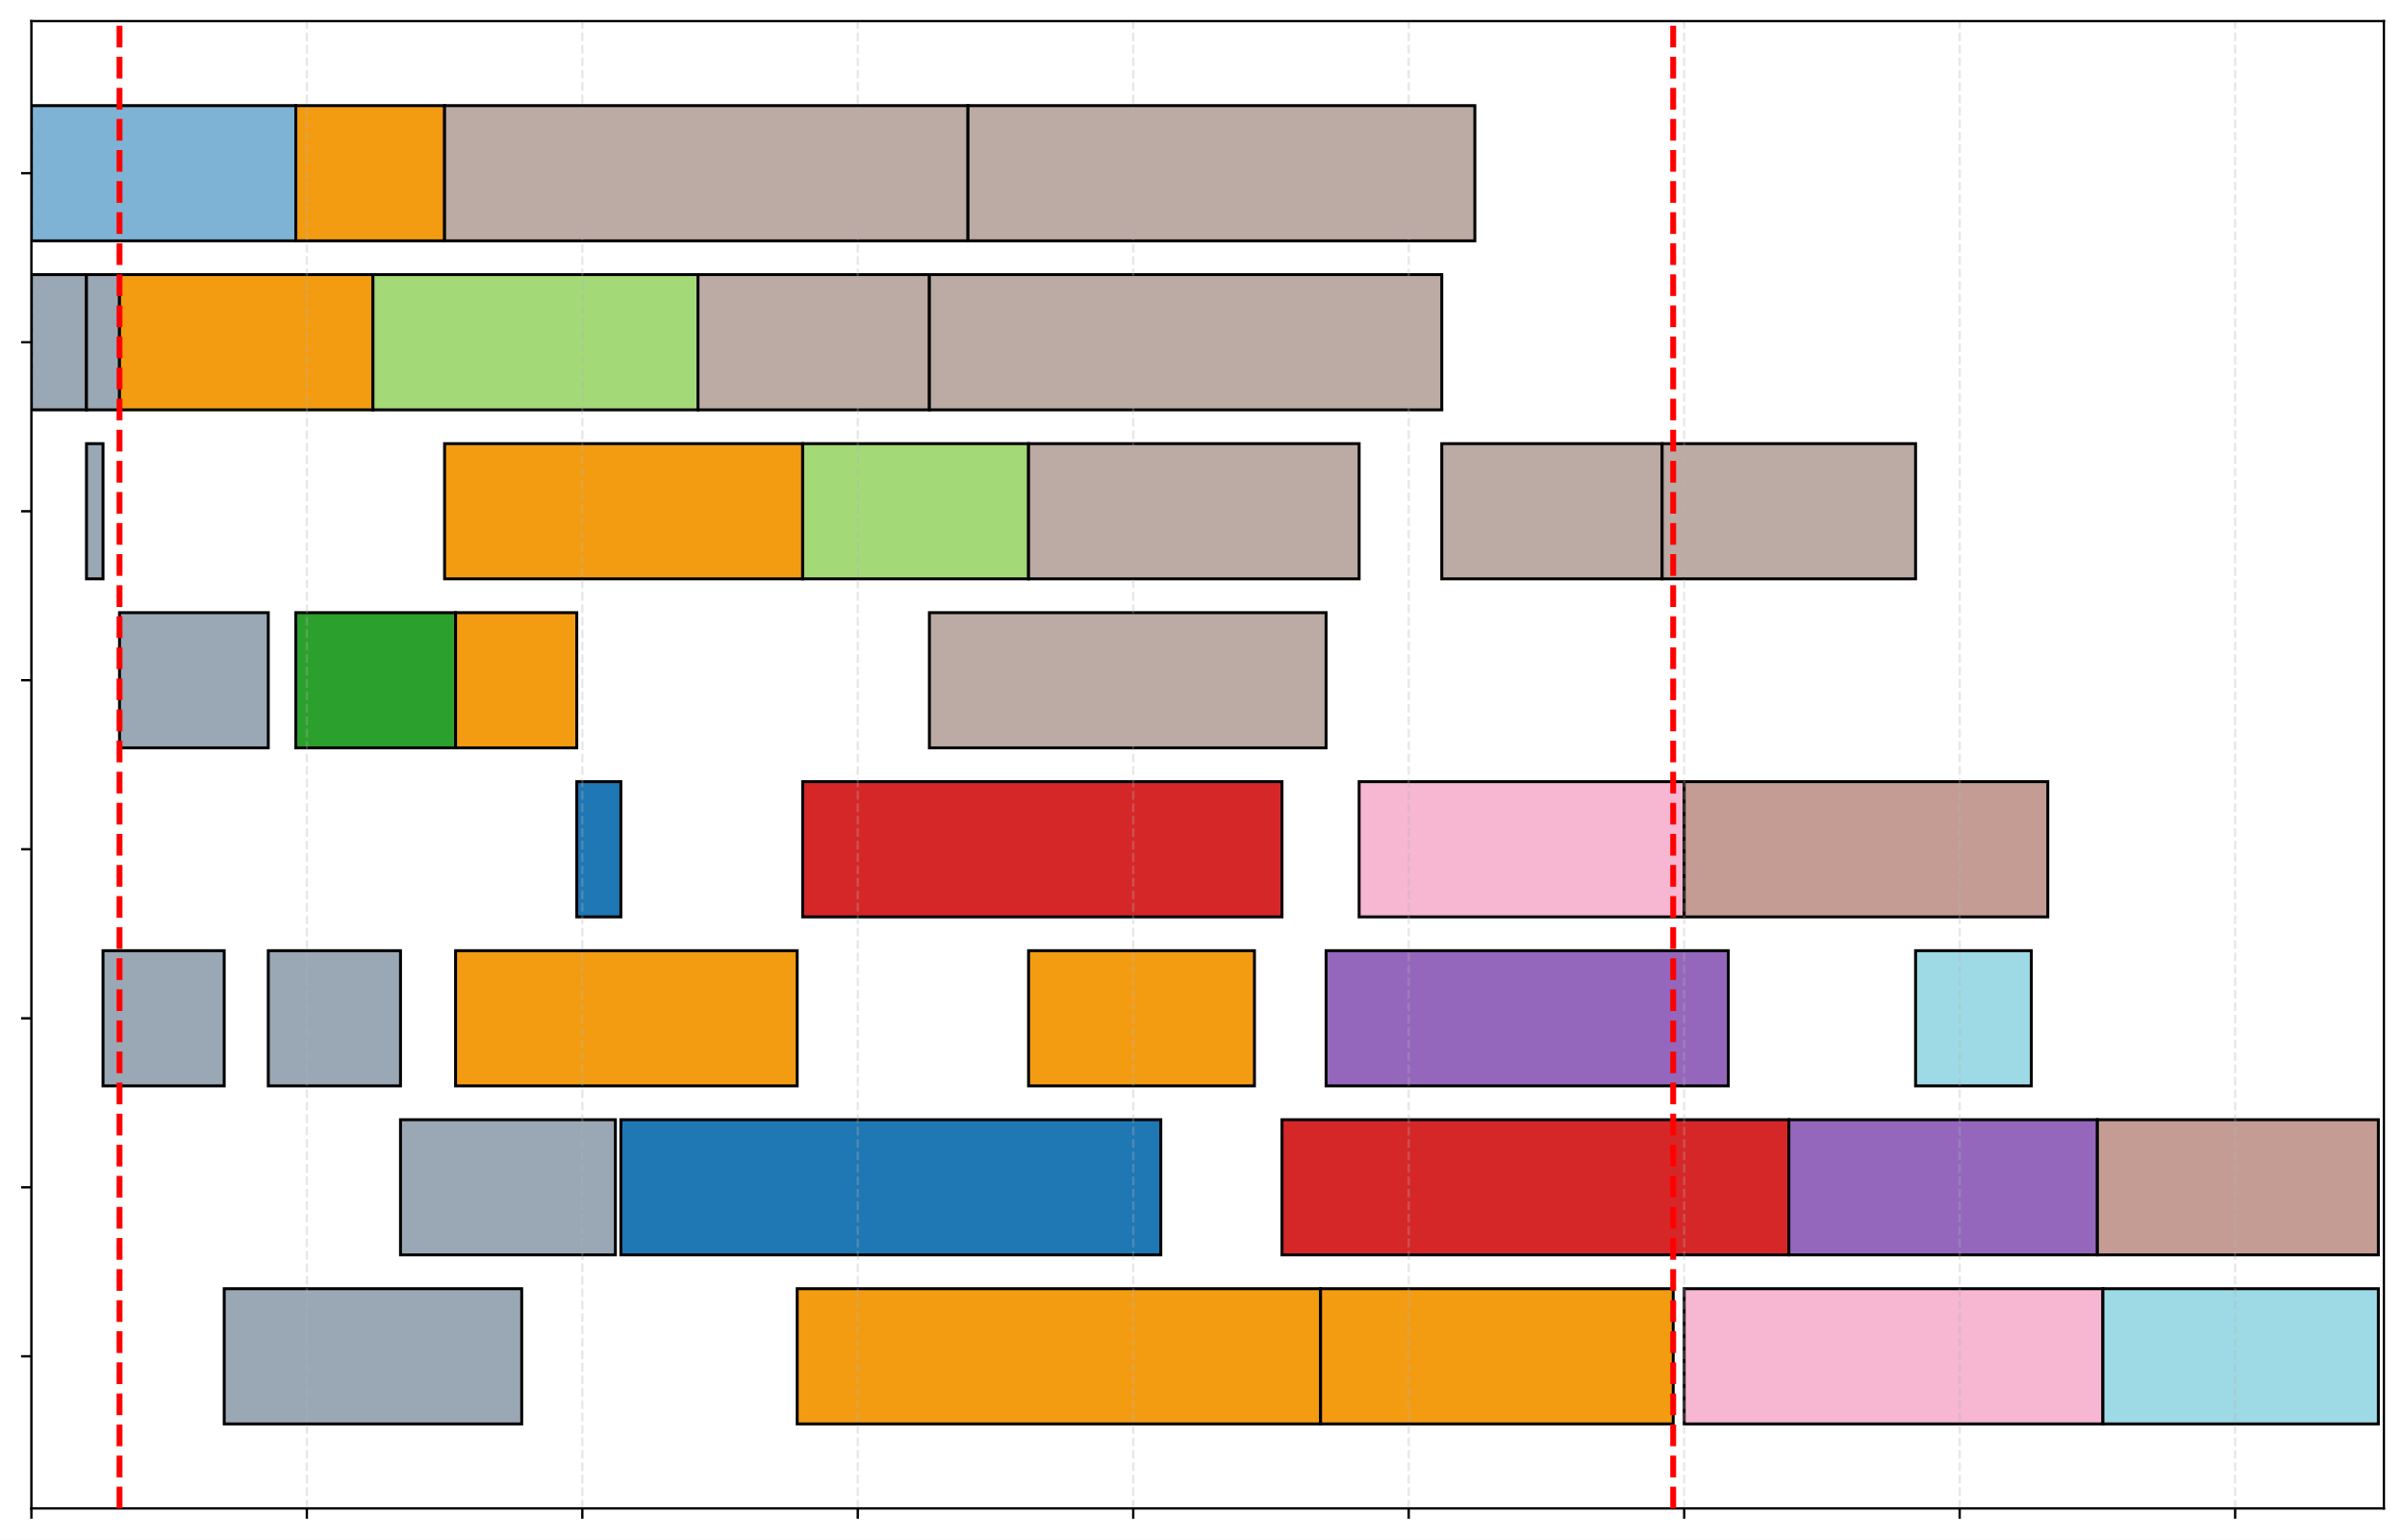
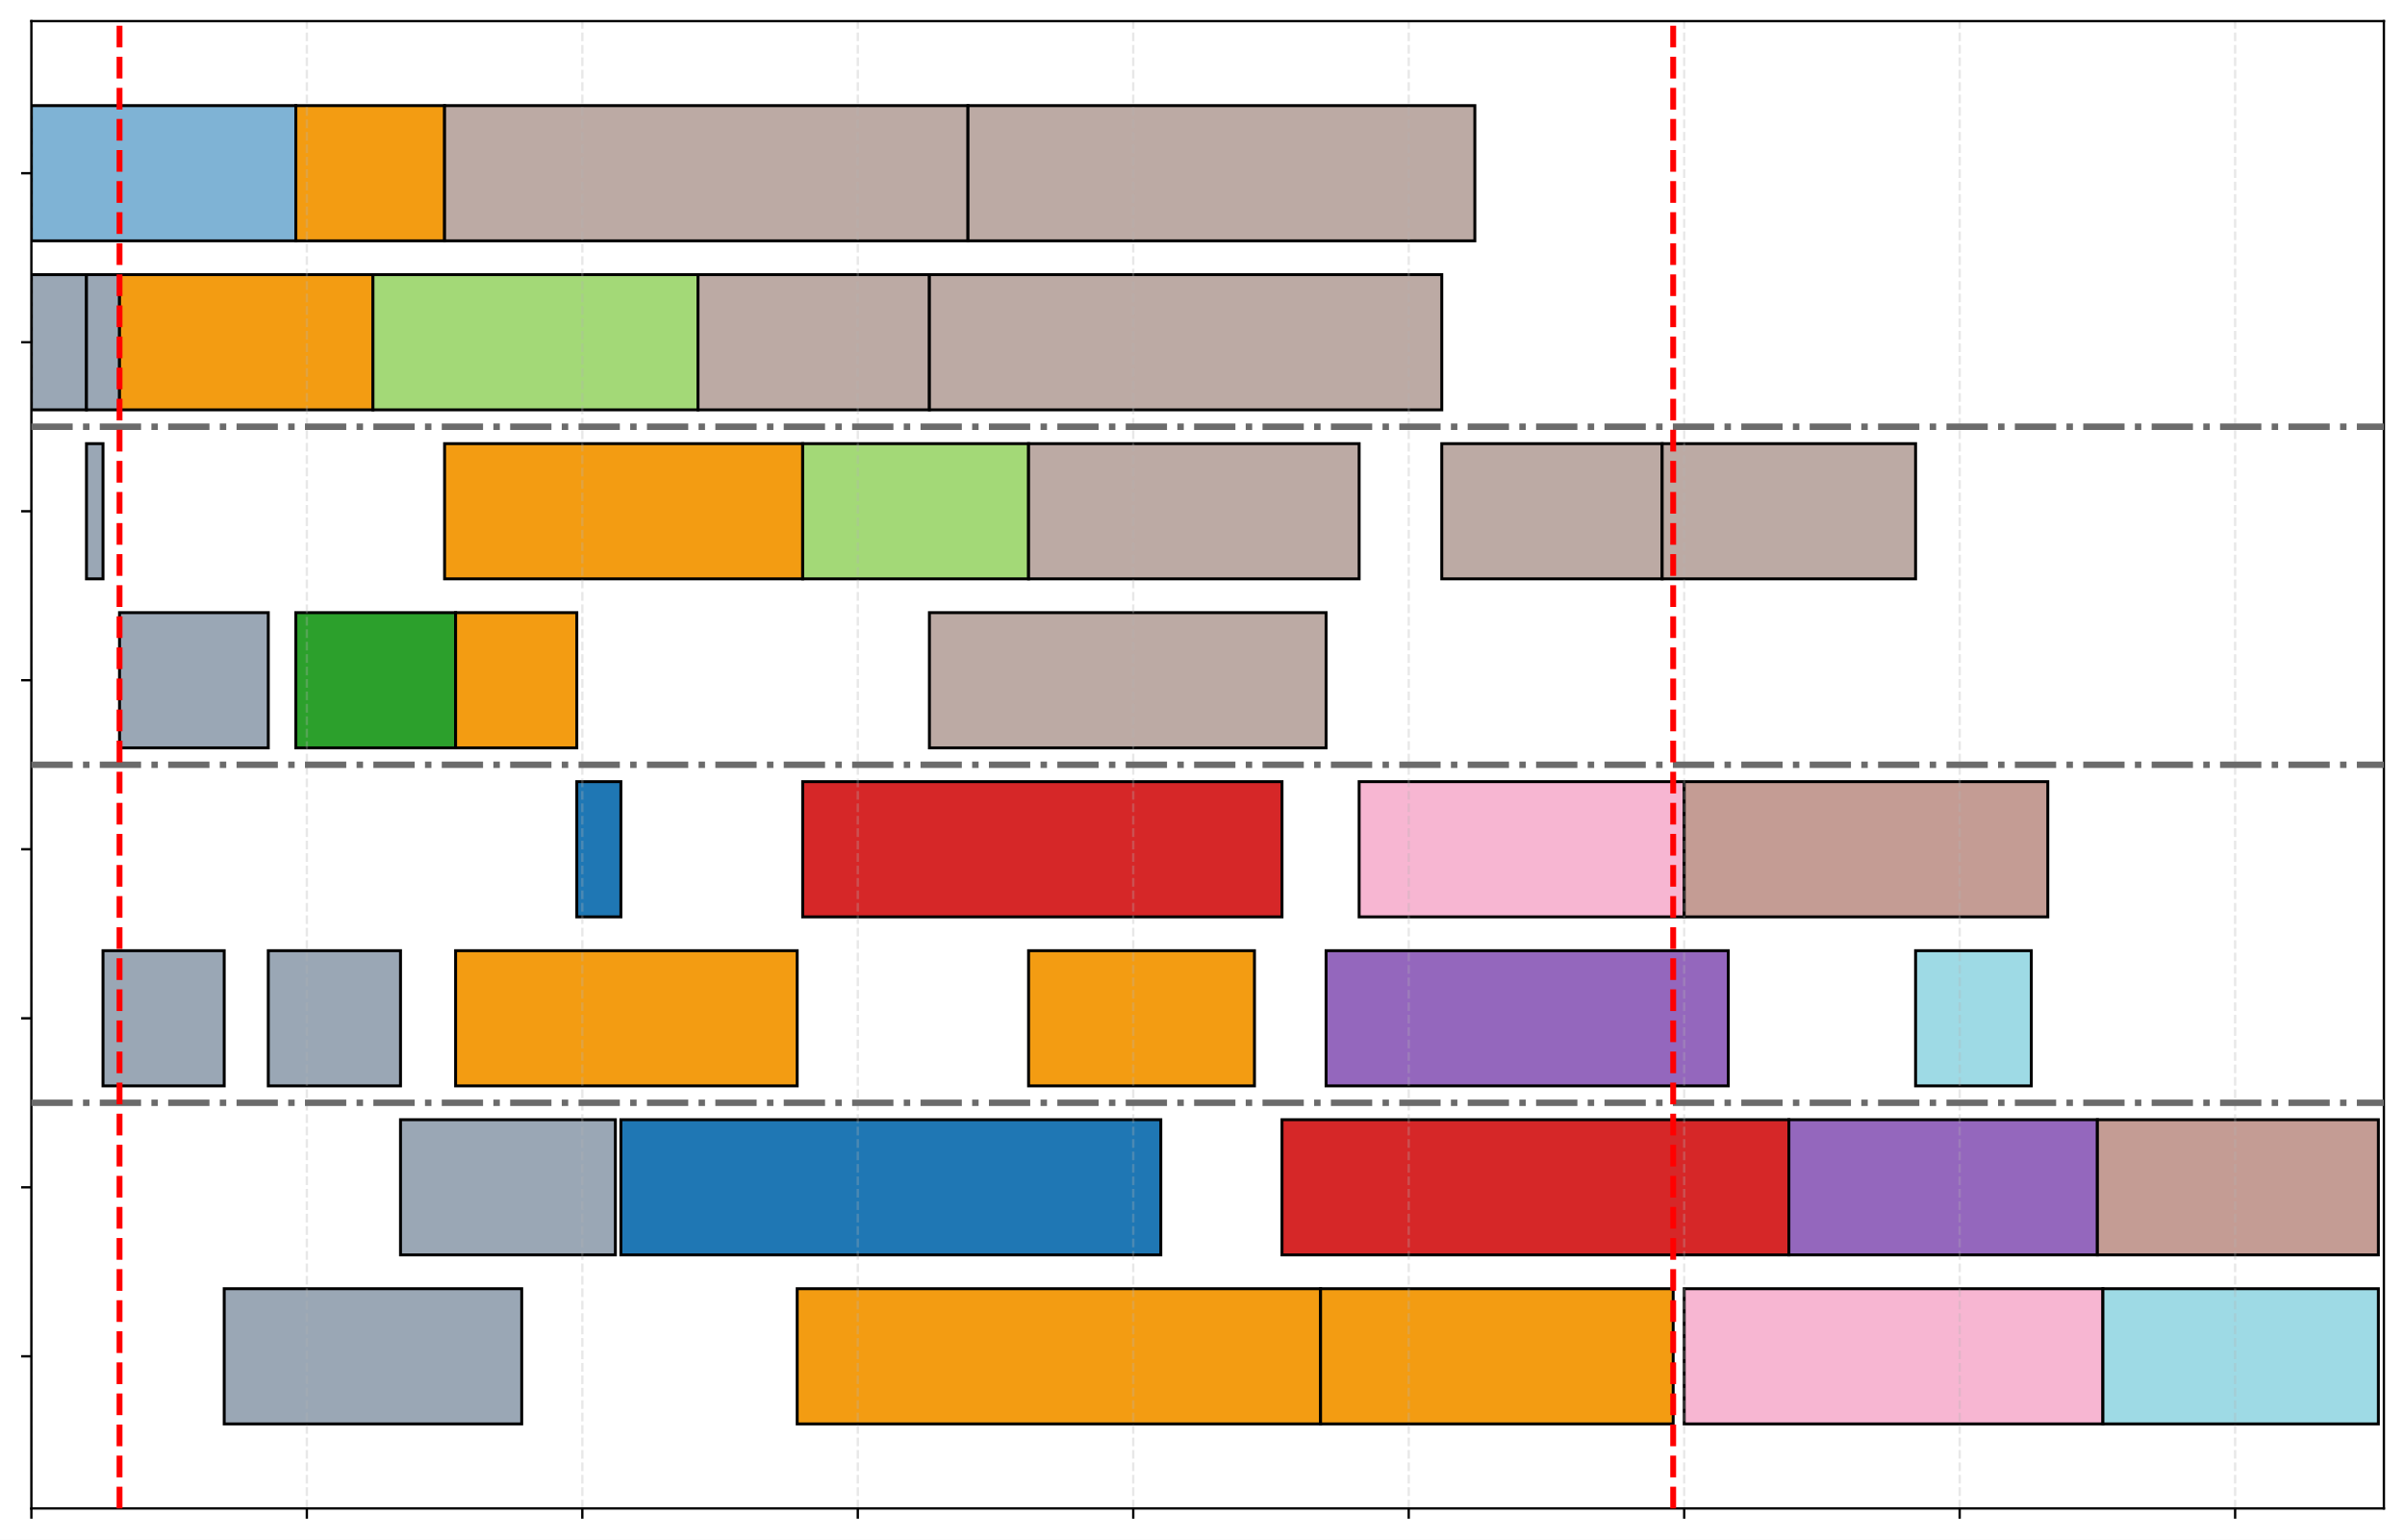
<svg xmlns="http://www.w3.org/2000/svg" xmlns:xlink="http://www.w3.org/1999/xlink" width="820pt" height="525.06pt" viewBox="0 0 820 525.06" version="1.1">
  <defs>
    <style type="text/css">*{stroke-linejoin: round; stroke-linecap: butt}</style>
  </defs>
  <g id="figure_1">
    <g id="patch_1">
      <path d="M 0 525.06  L 820 525.06  L 820 0  L 0 0  z " style="fill: #ffffff" />
    </g>
    <g id="axes_1">
      <g id="patch_2">
        <path d="M 10.7 514.36  L 812.8 514.36  L 812.8 7.2  L 10.7 7.2  z " style="fill: #ffffff" />
      </g>
      <g id="patch_3">
-         <path d="M 10.7 36.016  L 100.866 36.016  L 100.866 82.121  L 10.7 82.121  z " clip-path="url(#pffc18bbd32)" style="fill: #7fb3d5; stroke: #000000; stroke-linejoin: miter" />
+         <path d="M 10.7 36.016  L 100.866 36.016  L 100.866 82.121  L 10.7 82.121  z " clip-path="url(#pead2bdf1af)" style="fill: #7fb3d5; stroke: #000000; stroke-linejoin: miter" />
      </g>
      <g id="patch_4">
-         <path d="M 100.866 36.016  L 151.584 36.016  L 151.584 82.121  L 100.866 82.121  z " clip-path="url(#pffc18bbd32)" style="fill: #f39c12; stroke: #000000; stroke-linejoin: miter" />
+         <path d="M 100.866 36.016  L 151.584 36.016  L 151.584 82.121  L 100.866 82.121  z " clip-path="url(#pead2bdf1af)" style="fill: #f39c12; stroke: #000000; stroke-linejoin: miter" />
      </g>
      <g id="patch_5">
-         <path d="M 151.584 36.016  L 330.037 36.016  L 330.037 82.121  L 151.584 82.121  z " clip-path="url(#pffc18bbd32)" style="fill: #bcaaa4; stroke: #000000; stroke-linejoin: miter" />
+         <path d="M 151.584 36.016  L 330.037 36.016  L 330.037 82.121  L 151.584 82.121  z " clip-path="url(#pead2bdf1af)" style="fill: #bcaaa4; stroke: #000000; stroke-linejoin: miter" />
      </g>
      <g id="patch_6">
-         <path d="M 330.037 36.016  L 502.855 36.016  L 502.855 82.121  L 330.037 82.121  z " clip-path="url(#pffc18bbd32)" style="fill: #bcaaa4; stroke: #000000; stroke-linejoin: miter" />
+         <path d="M 330.037 36.016  L 502.855 36.016  L 502.855 82.121  L 330.037 82.121  z " clip-path="url(#pead2bdf1af)" style="fill: #bcaaa4; stroke: #000000; stroke-linejoin: miter" />
      </g>
      <g id="patch_7">
-         <path d="M 10.7 93.648  L 29.485 93.648  L 29.485 139.753  L 10.7 139.753  z " clip-path="url(#pffc18bbd32)" style="fill: #9aa7b5; stroke: #000000; stroke-linejoin: miter" />
+         <path d="M 10.7 93.648  L 29.485 93.648  L 29.485 139.753  L 10.7 139.753  z " clip-path="url(#pead2bdf1af)" style="fill: #9aa7b5; stroke: #000000; stroke-linejoin: miter" />
      </g>
      <g id="patch_8">
-         <path d="M 29.485 93.648  L 40.755 93.648  L 40.755 139.753  L 29.485 139.753  z " clip-path="url(#pffc18bbd32)" style="fill: #9aa7b5; stroke: #000000; stroke-linejoin: miter" />
+         <path d="M 29.485 93.648  L 40.755 93.648  L 40.755 139.753  L 29.485 139.753  z " clip-path="url(#pead2bdf1af)" style="fill: #9aa7b5; stroke: #000000; stroke-linejoin: miter" />
      </g>
      <g id="patch_9">
-         <path d="M 40.755 93.648  L 127.164 93.648  L 127.164 139.753  L 40.755 139.753  z " clip-path="url(#pffc18bbd32)" style="fill: #f39c12; stroke: #000000; stroke-linejoin: miter" />
+         <path d="M 40.755 93.648  L 127.164 93.648  L 127.164 139.753  L 40.755 139.753  z " clip-path="url(#pead2bdf1af)" style="fill: #f39c12; stroke: #000000; stroke-linejoin: miter" />
      </g>
      <g id="patch_10">
-         <path d="M 127.164 93.648  L 237.993 93.648  L 237.993 139.753  L 127.164 139.753  z " clip-path="url(#pffc18bbd32)" style="fill: #a3d977; stroke: #000000; stroke-linejoin: miter" />
+         <path d="M 127.164 93.648  L 237.993 93.648  L 237.993 139.753  L 127.164 139.753  z " clip-path="url(#pead2bdf1af)" style="fill: #a3d977; stroke: #000000; stroke-linejoin: miter" />
      </g>
      <g id="patch_11">
-         <path d="M 237.993 93.648  L 316.888 93.648  L 316.888 139.753  L 237.993 139.753  z " clip-path="url(#pffc18bbd32)" style="fill: #bcaaa4; stroke: #000000; stroke-linejoin: miter" />
+         <path d="M 237.993 93.648  L 316.888 93.648  L 316.888 139.753  L 237.993 139.753  z " clip-path="url(#pead2bdf1af)" style="fill: #bcaaa4; stroke: #000000; stroke-linejoin: miter" />
      </g>
      <g id="patch_12">
-         <path d="M 316.888 93.648  L 491.584 93.648  L 491.584 139.753  L 316.888 139.753  z " clip-path="url(#pffc18bbd32)" style="fill: #bcaaa4; stroke: #000000; stroke-linejoin: miter" />
+         <path d="M 316.888 93.648  L 491.584 93.648  L 491.584 139.753  L 316.888 139.753  z " clip-path="url(#pead2bdf1af)" style="fill: #bcaaa4; stroke: #000000; stroke-linejoin: miter" />
      </g>
      <g id="patch_13">
-         <path d="M 29.485 151.28  L 35.12 151.28  L 35.12 197.385  L 29.485 197.385  z " clip-path="url(#pffc18bbd32)" style="fill: #9aa7b5; stroke: #000000; stroke-linejoin: miter" />
+         <path d="M 29.485 151.28  L 35.12 151.28  L 35.12 197.385  L 29.485 197.385  z " clip-path="url(#pead2bdf1af)" style="fill: #9aa7b5; stroke: #000000; stroke-linejoin: miter" />
      </g>
      <g id="patch_14">
-         <path d="M 151.584 151.28  L 273.684 151.28  L 273.684 197.385  L 151.584 197.385  z " clip-path="url(#pffc18bbd32)" style="fill: #f39c12; stroke: #000000; stroke-linejoin: miter" />
+         <path d="M 151.584 151.28  L 273.684 151.28  L 273.684 197.385  L 151.584 197.385  z " clip-path="url(#pead2bdf1af)" style="fill: #f39c12; stroke: #000000; stroke-linejoin: miter" />
      </g>
      <g id="patch_15">
-         <path d="M 273.684 151.28  L 350.7 151.28  L 350.7 197.385  L 273.684 197.385  z " clip-path="url(#pffc18bbd32)" style="fill: #a3d977; stroke: #000000; stroke-linejoin: miter" />
+         <path d="M 273.684 151.28  L 350.7 151.28  L 350.7 197.385  L 273.684 197.385  z " clip-path="url(#pead2bdf1af)" style="fill: #a3d977; stroke: #000000; stroke-linejoin: miter" />
      </g>
      <g id="patch_16">
-         <path d="M 350.7 151.28  L 463.407 151.28  L 463.407 197.385  L 350.7 197.385  z " clip-path="url(#pffc18bbd32)" style="fill: #bcaaa4; stroke: #000000; stroke-linejoin: miter" />
+         <path d="M 350.7 151.28  L 463.407 151.28  L 463.407 197.385  L 350.7 197.385  z " clip-path="url(#pead2bdf1af)" style="fill: #bcaaa4; stroke: #000000; stroke-linejoin: miter" />
      </g>
      <g id="patch_17">
-         <path d="M 491.584 151.28  L 566.722 151.28  L 566.722 197.385  L 491.584 197.385  z " clip-path="url(#pffc18bbd32)" style="fill: #bcaaa4; stroke: #000000; stroke-linejoin: miter" />
+         <path d="M 491.584 151.28  L 566.722 151.28  L 566.722 197.385  L 491.584 197.385  z " clip-path="url(#pead2bdf1af)" style="fill: #bcaaa4; stroke: #000000; stroke-linejoin: miter" />
      </g>
      <g id="patch_18">
-         <path d="M 566.722 151.28  L 653.131 151.28  L 653.131 197.385  L 566.722 197.385  z " clip-path="url(#pffc18bbd32)" style="fill: #bcaaa4; stroke: #000000; stroke-linejoin: miter" />
+         <path d="M 566.722 151.28  L 653.131 151.28  L 653.131 197.385  L 566.722 197.385  z " clip-path="url(#pead2bdf1af)" style="fill: #bcaaa4; stroke: #000000; stroke-linejoin: miter" />
      </g>
      <g id="patch_19">
-         <path d="M 40.755 208.911  L 91.474 208.911  L 91.474 255.017  L 40.755 255.017  z " clip-path="url(#pffc18bbd32)" style="fill: #9aa7b5; stroke: #000000; stroke-linejoin: miter" />
+         <path d="M 40.755 208.911  L 91.474 208.911  L 91.474 255.017  L 40.755 255.017  z " clip-path="url(#pead2bdf1af)" style="fill: #9aa7b5; stroke: #000000; stroke-linejoin: miter" />
      </g>
      <g id="patch_20">
-         <path d="M 100.866 208.911  L 155.341 208.911  L 155.341 255.017  L 100.866 255.017  z " clip-path="url(#pffc18bbd32)" style="fill: #2ca02c; stroke: #000000; stroke-linejoin: miter" />
+         <path d="M 100.866 208.911  L 155.341 208.911  L 155.341 255.017  L 100.866 255.017  z " clip-path="url(#pead2bdf1af)" style="fill: #2ca02c; stroke: #000000; stroke-linejoin: miter" />
      </g>
      <g id="patch_21">
-         <path d="M 155.341 208.911  L 196.667 208.911  L 196.667 255.017  L 155.341 255.017  z " clip-path="url(#pffc18bbd32)" style="fill: #f39c12; stroke: #000000; stroke-linejoin: miter" />
+         <path d="M 155.341 208.911  L 196.667 208.911  L 196.667 255.017  L 155.341 255.017  z " clip-path="url(#pead2bdf1af)" style="fill: #f39c12; stroke: #000000; stroke-linejoin: miter" />
      </g>
      <g id="patch_22">
-         <path d="M 316.888 208.911  L 452.137 208.911  L 452.137 255.017  L 316.888 255.017  z " clip-path="url(#pffc18bbd32)" style="fill: #bcaaa4; stroke: #000000; stroke-linejoin: miter" />
+         <path d="M 316.888 208.911  L 452.137 208.911  L 452.137 255.017  L 316.888 255.017  z " clip-path="url(#pead2bdf1af)" style="fill: #bcaaa4; stroke: #000000; stroke-linejoin: miter" />
      </g>
      <g id="patch_23">
-         <path d="M 196.667 266.543  L 211.695 266.543  L 211.695 312.649  L 196.667 312.649  z " clip-path="url(#pffc18bbd32)" style="fill: #1f77b4; stroke: #000000; stroke-linejoin: miter" />
+         <path d="M 196.667 266.543  L 211.695 266.543  L 211.695 312.649  L 196.667 312.649  z " clip-path="url(#pead2bdf1af)" style="fill: #1f77b4; stroke: #000000; stroke-linejoin: miter" />
      </g>
      <g id="patch_24">
-         <path d="M 273.684 266.543  L 437.109 266.543  L 437.109 312.649  L 273.684 312.649  z " clip-path="url(#pffc18bbd32)" style="fill: #d62728; stroke: #000000; stroke-linejoin: miter" />
+         <path d="M 273.684 266.543  L 437.109 266.543  L 437.109 312.649  L 273.684 312.649  z " clip-path="url(#pead2bdf1af)" style="fill: #d62728; stroke: #000000; stroke-linejoin: miter" />
      </g>
      <g id="patch_25">
-         <path d="M 463.407 266.543  L 574.236 266.543  L 574.236 312.649  L 463.407 312.649  z " clip-path="url(#pffc18bbd32)" style="fill: #f7b6d2; stroke: #000000; stroke-linejoin: miter" />
+         <path d="M 463.407 266.543  L 574.236 266.543  L 574.236 312.649  L 463.407 312.649  z " clip-path="url(#pead2bdf1af)" style="fill: #f7b6d2; stroke: #000000; stroke-linejoin: miter" />
      </g>
      <g id="patch_26">
-         <path d="M 574.236 266.543  L 698.214 266.543  L 698.214 312.649  L 574.236 312.649  z " clip-path="url(#pffc18bbd32)" style="fill: #c49c94; stroke: #000000; stroke-linejoin: miter" />
+         <path d="M 574.236 266.543  L 698.214 266.543  L 698.214 312.649  L 574.236 312.649  z " clip-path="url(#pead2bdf1af)" style="fill: #c49c94; stroke: #000000; stroke-linejoin: miter" />
      </g>
      <g id="patch_27">
-         <path d="M 35.12 324.175  L 76.446 324.175  L 76.446 370.28  L 35.12 370.28  z " clip-path="url(#pffc18bbd32)" style="fill: #9aa7b5; stroke: #000000; stroke-linejoin: miter" />
+         <path d="M 35.12 324.175  L 76.446 324.175  L 76.446 370.28  L 35.12 370.28  z " clip-path="url(#pead2bdf1af)" style="fill: #9aa7b5; stroke: #000000; stroke-linejoin: miter" />
      </g>
      <g id="patch_28">
-         <path d="M 91.474 324.175  L 136.556 324.175  L 136.556 370.28  L 91.474 370.28  z " clip-path="url(#pffc18bbd32)" style="fill: #9aa7b5; stroke: #000000; stroke-linejoin: miter" />
+         <path d="M 91.474 324.175  L 136.556 324.175  L 136.556 370.28  L 91.474 370.28  z " clip-path="url(#pead2bdf1af)" style="fill: #9aa7b5; stroke: #000000; stroke-linejoin: miter" />
      </g>
      <g id="patch_29">
-         <path d="M 155.341 324.175  L 271.805 324.175  L 271.805 370.28  L 155.341 370.28  z " clip-path="url(#pffc18bbd32)" style="fill: #f39c12; stroke: #000000; stroke-linejoin: miter" />
+         <path d="M 155.341 324.175  L 271.805 324.175  L 271.805 370.28  L 155.341 370.28  z " clip-path="url(#pead2bdf1af)" style="fill: #f39c12; stroke: #000000; stroke-linejoin: miter" />
      </g>
      <g id="patch_30">
-         <path d="M 350.7 324.175  L 427.717 324.175  L 427.717 370.28  L 350.7 370.28  z " clip-path="url(#pffc18bbd32)" style="fill: #f39c12; stroke: #000000; stroke-linejoin: miter" />
+         <path d="M 350.7 324.175  L 427.717 324.175  L 427.717 370.28  L 350.7 370.28  z " clip-path="url(#pead2bdf1af)" style="fill: #f39c12; stroke: #000000; stroke-linejoin: miter" />
      </g>
      <g id="patch_31">
-         <path d="M 452.137 324.175  L 589.264 324.175  L 589.264 370.28  L 452.137 370.28  z " clip-path="url(#pffc18bbd32)" style="fill: #9467bd; stroke: #000000; stroke-linejoin: miter" />
+         <path d="M 452.137 324.175  L 589.264 324.175  L 589.264 370.28  L 452.137 370.28  z " clip-path="url(#pead2bdf1af)" style="fill: #9467bd; stroke: #000000; stroke-linejoin: miter" />
      </g>
      <g id="patch_32">
-         <path d="M 653.131 324.175  L 692.579 324.175  L 692.579 370.28  L 653.131 370.28  z " clip-path="url(#pffc18bbd32)" style="fill: #9edae5; stroke: #000000; stroke-linejoin: miter" />
+         <path d="M 653.131 324.175  L 692.579 324.175  L 692.579 370.28  L 653.131 370.28  z " clip-path="url(#pead2bdf1af)" style="fill: #9edae5; stroke: #000000; stroke-linejoin: miter" />
      </g>
      <g id="patch_33">
-         <path d="M 136.556 381.807  L 209.816 381.807  L 209.816 427.912  L 136.556 427.912  z " clip-path="url(#pffc18bbd32)" style="fill: #9aa7b5; stroke: #000000; stroke-linejoin: miter" />
+         <path d="M 136.556 381.807  L 209.816 381.807  L 209.816 427.912  L 136.556 427.912  z " clip-path="url(#pead2bdf1af)" style="fill: #9aa7b5; stroke: #000000; stroke-linejoin: miter" />
      </g>
      <g id="patch_34">
-         <path d="M 211.695 381.807  L 395.783 381.807  L 395.783 427.912  L 211.695 427.912  z " clip-path="url(#pffc18bbd32)" style="fill: #1f77b4; stroke: #000000; stroke-linejoin: miter" />
+         <path d="M 211.695 381.807  L 395.783 381.807  L 395.783 427.912  L 211.695 427.912  z " clip-path="url(#pead2bdf1af)" style="fill: #1f77b4; stroke: #000000; stroke-linejoin: miter" />
      </g>
      <g id="patch_35">
-         <path d="M 437.109 381.807  L 609.927 381.807  L 609.927 427.912  L 437.109 427.912  z " clip-path="url(#pffc18bbd32)" style="fill: #d62728; stroke: #000000; stroke-linejoin: miter" />
+         <path d="M 437.109 381.807  L 609.927 381.807  L 609.927 427.912  L 437.109 427.912  z " clip-path="url(#pead2bdf1af)" style="fill: #d62728; stroke: #000000; stroke-linejoin: miter" />
      </g>
      <g id="patch_36">
-         <path d="M 609.927 381.807  L 715.12 381.807  L 715.12 427.912  L 609.927 427.912  z " clip-path="url(#pffc18bbd32)" style="fill: #9467bd; stroke: #000000; stroke-linejoin: miter" />
+         <path d="M 609.927 381.807  L 715.12 381.807  L 715.12 427.912  L 609.927 427.912  z " clip-path="url(#pead2bdf1af)" style="fill: #9467bd; stroke: #000000; stroke-linejoin: miter" />
      </g>
      <g id="patch_37">
-         <path d="M 715.12 381.807  L 810.922 381.807  L 810.922 427.912  L 715.12 427.912  z " clip-path="url(#pffc18bbd32)" style="fill: #c49c94; stroke: #000000; stroke-linejoin: miter" />
+         <path d="M 715.12 381.807  L 810.922 381.807  L 810.922 427.912  L 715.12 427.912  z " clip-path="url(#pead2bdf1af)" style="fill: #c49c94; stroke: #000000; stroke-linejoin: miter" />
      </g>
      <g id="patch_38">
-         <path d="M 76.446 439.439  L 177.882 439.439  L 177.882 485.544  L 76.446 485.544  z " clip-path="url(#pffc18bbd32)" style="fill: #9aa7b5; stroke: #000000; stroke-linejoin: miter" />
+         <path d="M 76.446 439.439  L 177.882 439.439  L 177.882 485.544  L 76.446 485.544  z " clip-path="url(#pead2bdf1af)" style="fill: #9aa7b5; stroke: #000000; stroke-linejoin: miter" />
      </g>
      <g id="patch_39">
-         <path d="M 271.805 439.439  L 450.258 439.439  L 450.258 485.544  L 271.805 485.544  z " clip-path="url(#pffc18bbd32)" style="fill: #f39c12; stroke: #000000; stroke-linejoin: miter" />
+         <path d="M 271.805 439.439  L 450.258 439.439  L 450.258 485.544  L 271.805 485.544  z " clip-path="url(#pead2bdf1af)" style="fill: #f39c12; stroke: #000000; stroke-linejoin: miter" />
      </g>
      <g id="patch_40">
-         <path d="M 450.258 439.439  L 570.479 439.439  L 570.479 485.544  L 450.258 485.544  z " clip-path="url(#pffc18bbd32)" style="fill: #f39c12; stroke: #000000; stroke-linejoin: miter" />
+         <path d="M 450.258 439.439  L 570.479 439.439  L 570.479 485.544  L 450.258 485.544  z " clip-path="url(#pead2bdf1af)" style="fill: #f39c12; stroke: #000000; stroke-linejoin: miter" />
      </g>
      <g id="patch_41">
-         <path d="M 574.236 439.439  L 716.999 439.439  L 716.999 485.544  L 574.236 485.544  z " clip-path="url(#pffc18bbd32)" style="fill: #f7b6d2; stroke: #000000; stroke-linejoin: miter" />
+         <path d="M 574.236 439.439  L 716.999 439.439  L 716.999 485.544  L 574.236 485.544  z " clip-path="url(#pead2bdf1af)" style="fill: #f7b6d2; stroke: #000000; stroke-linejoin: miter" />
      </g>
      <g id="patch_42">
-         <path d="M 716.999 439.439  L 810.922 439.439  L 810.922 485.544  L 716.999 485.544  z " clip-path="url(#pffc18bbd32)" style="fill: #9edae5; stroke: #000000; stroke-linejoin: miter" />
+         <path d="M 716.999 439.439  L 810.922 439.439  L 810.922 485.544  L 716.999 485.544  z " clip-path="url(#pead2bdf1af)" style="fill: #9edae5; stroke: #000000; stroke-linejoin: miter" />
      </g>
      <g id="matplotlib.axis_1">
        <g id="xtick_1">
          <g id="line2d_1">
-             <path d="M 10.7 514.36  L 10.7 7.2  " clip-path="url(#pffc18bbd32)" style="fill: none; stroke-dasharray: 2.96,1.28; stroke-dashoffset: 0; stroke: #b0b0b0; stroke-opacity: 0.3; stroke-width: 0.8" />
+             <path d="M 10.7 514.36  L 10.7 7.2  " clip-path="url(#pead2bdf1af)" style="fill: none; stroke-dasharray: 2.96,1.28; stroke-dashoffset: 0; stroke: #b0b0b0; stroke-opacity: 0.3; stroke-width: 0.8" />
          </g>
          <g id="line2d_2">
            <defs>
-               <path id="m01ddfa161d" d="M 0 0  L 0 3.5  " style="stroke: #000000; stroke-width: 0.8" />
+               <path id="m6066dc472b" d="M 0 0  L 0 3.5  " style="stroke: #000000; stroke-width: 0.8" />
            </defs>
            <g>
-               <use xlink:href="#m01ddfa161d" x="10.7" y="514.36" style="stroke: #000000; stroke-width: 0.8" />
+               <use xlink:href="#m6066dc472b" x="10.7" y="514.36" style="stroke: #000000; stroke-width: 0.8" />
            </g>
          </g>
        </g>
        <g id="xtick_2">
          <g id="line2d_3">
-             <path d="M 104.623 514.36  L 104.623 7.2  " clip-path="url(#pffc18bbd32)" style="fill: none; stroke-dasharray: 2.96,1.28; stroke-dashoffset: 0; stroke: #b0b0b0; stroke-opacity: 0.3; stroke-width: 0.8" />
+             <path d="M 104.623 514.36  L 104.623 7.2  " clip-path="url(#pead2bdf1af)" style="fill: none; stroke-dasharray: 2.96,1.28; stroke-dashoffset: 0; stroke: #b0b0b0; stroke-opacity: 0.3; stroke-width: 0.8" />
          </g>
          <g id="line2d_4">
            <g>
-               <use xlink:href="#m01ddfa161d" x="104.623" y="514.36" style="stroke: #000000; stroke-width: 0.8" />
+               <use xlink:href="#m6066dc472b" x="104.623" y="514.36" style="stroke: #000000; stroke-width: 0.8" />
            </g>
          </g>
        </g>
        <g id="xtick_3">
          <g id="line2d_5">
-             <path d="M 198.545 514.36  L 198.545 7.2  " clip-path="url(#pffc18bbd32)" style="fill: none; stroke-dasharray: 2.96,1.28; stroke-dashoffset: 0; stroke: #b0b0b0; stroke-opacity: 0.3; stroke-width: 0.8" />
+             <path d="M 198.545 514.36  L 198.545 7.2  " clip-path="url(#pead2bdf1af)" style="fill: none; stroke-dasharray: 2.96,1.28; stroke-dashoffset: 0; stroke: #b0b0b0; stroke-opacity: 0.3; stroke-width: 0.8" />
          </g>
          <g id="line2d_6">
            <g>
-               <use xlink:href="#m01ddfa161d" x="198.545" y="514.36" style="stroke: #000000; stroke-width: 0.8" />
+               <use xlink:href="#m6066dc472b" x="198.545" y="514.36" style="stroke: #000000; stroke-width: 0.8" />
            </g>
          </g>
        </g>
        <g id="xtick_4">
          <g id="line2d_7">
-             <path d="M 292.468 514.36  L 292.468 7.2  " clip-path="url(#pffc18bbd32)" style="fill: none; stroke-dasharray: 2.96,1.28; stroke-dashoffset: 0; stroke: #b0b0b0; stroke-opacity: 0.3; stroke-width: 0.8" />
+             <path d="M 292.468 514.36  L 292.468 7.2  " clip-path="url(#pead2bdf1af)" style="fill: none; stroke-dasharray: 2.96,1.28; stroke-dashoffset: 0; stroke: #b0b0b0; stroke-opacity: 0.3; stroke-width: 0.8" />
          </g>
          <g id="line2d_8">
            <g>
-               <use xlink:href="#m01ddfa161d" x="292.468" y="514.36" style="stroke: #000000; stroke-width: 0.8" />
+               <use xlink:href="#m6066dc472b" x="292.468" y="514.36" style="stroke: #000000; stroke-width: 0.8" />
            </g>
          </g>
        </g>
        <g id="xtick_5">
          <g id="line2d_9">
-             <path d="M 386.391 514.36  L 386.391 7.2  " clip-path="url(#pffc18bbd32)" style="fill: none; stroke-dasharray: 2.96,1.28; stroke-dashoffset: 0; stroke: #b0b0b0; stroke-opacity: 0.3; stroke-width: 0.8" />
+             <path d="M 386.391 514.36  L 386.391 7.2  " clip-path="url(#pead2bdf1af)" style="fill: none; stroke-dasharray: 2.96,1.28; stroke-dashoffset: 0; stroke: #b0b0b0; stroke-opacity: 0.3; stroke-width: 0.8" />
          </g>
          <g id="line2d_10">
            <g>
-               <use xlink:href="#m01ddfa161d" x="386.391" y="514.36" style="stroke: #000000; stroke-width: 0.8" />
+               <use xlink:href="#m6066dc472b" x="386.391" y="514.36" style="stroke: #000000; stroke-width: 0.8" />
            </g>
          </g>
        </g>
        <g id="xtick_6">
          <g id="line2d_11">
-             <path d="M 480.314 514.36  L 480.314 7.2  " clip-path="url(#pffc18bbd32)" style="fill: none; stroke-dasharray: 2.96,1.28; stroke-dashoffset: 0; stroke: #b0b0b0; stroke-opacity: 0.3; stroke-width: 0.8" />
+             <path d="M 480.314 514.36  L 480.314 7.2  " clip-path="url(#pead2bdf1af)" style="fill: none; stroke-dasharray: 2.96,1.28; stroke-dashoffset: 0; stroke: #b0b0b0; stroke-opacity: 0.3; stroke-width: 0.8" />
          </g>
          <g id="line2d_12">
            <g>
-               <use xlink:href="#m01ddfa161d" x="480.314" y="514.36" style="stroke: #000000; stroke-width: 0.8" />
+               <use xlink:href="#m6066dc472b" x="480.314" y="514.36" style="stroke: #000000; stroke-width: 0.8" />
            </g>
          </g>
        </g>
        <g id="xtick_7">
          <g id="line2d_13">
-             <path d="M 574.236 514.36  L 574.236 7.2  " clip-path="url(#pffc18bbd32)" style="fill: none; stroke-dasharray: 2.96,1.28; stroke-dashoffset: 0; stroke: #b0b0b0; stroke-opacity: 0.3; stroke-width: 0.8" />
+             <path d="M 574.236 514.36  L 574.236 7.2  " clip-path="url(#pead2bdf1af)" style="fill: none; stroke-dasharray: 2.96,1.28; stroke-dashoffset: 0; stroke: #b0b0b0; stroke-opacity: 0.3; stroke-width: 0.8" />
          </g>
          <g id="line2d_14">
            <g>
-               <use xlink:href="#m01ddfa161d" x="574.236" y="514.36" style="stroke: #000000; stroke-width: 0.8" />
+               <use xlink:href="#m6066dc472b" x="574.236" y="514.36" style="stroke: #000000; stroke-width: 0.8" />
            </g>
          </g>
        </g>
        <g id="xtick_8">
          <g id="line2d_15">
-             <path d="M 668.159 514.36  L 668.159 7.2  " clip-path="url(#pffc18bbd32)" style="fill: none; stroke-dasharray: 2.96,1.28; stroke-dashoffset: 0; stroke: #b0b0b0; stroke-opacity: 0.3; stroke-width: 0.8" />
+             <path d="M 668.159 514.36  L 668.159 7.2  " clip-path="url(#pead2bdf1af)" style="fill: none; stroke-dasharray: 2.96,1.28; stroke-dashoffset: 0; stroke: #b0b0b0; stroke-opacity: 0.3; stroke-width: 0.8" />
          </g>
          <g id="line2d_16">
            <g>
-               <use xlink:href="#m01ddfa161d" x="668.159" y="514.36" style="stroke: #000000; stroke-width: 0.8" />
+               <use xlink:href="#m6066dc472b" x="668.159" y="514.36" style="stroke: #000000; stroke-width: 0.8" />
            </g>
          </g>
        </g>
        <g id="xtick_9">
          <g id="line2d_17">
-             <path d="M 762.082 514.36  L 762.082 7.2  " clip-path="url(#pffc18bbd32)" style="fill: none; stroke-dasharray: 2.96,1.28; stroke-dashoffset: 0; stroke: #b0b0b0; stroke-opacity: 0.3; stroke-width: 0.8" />
+             <path d="M 762.082 514.36  L 762.082 7.2  " clip-path="url(#pead2bdf1af)" style="fill: none; stroke-dasharray: 2.96,1.28; stroke-dashoffset: 0; stroke: #b0b0b0; stroke-opacity: 0.3; stroke-width: 0.8" />
          </g>
          <g id="line2d_18">
            <g>
-               <use xlink:href="#m01ddfa161d" x="762.082" y="514.36" style="stroke: #000000; stroke-width: 0.8" />
+               <use xlink:href="#m6066dc472b" x="762.082" y="514.36" style="stroke: #000000; stroke-width: 0.8" />
            </g>
          </g>
        </g>
      </g>
      <g id="matplotlib.axis_2">
        <g id="ytick_1">
          <g id="line2d_19">
            <defs>
-               <path id="m7241cf7dae" d="M 0 0  L -3.5 0  " style="stroke: #000000; stroke-width: 0.8" />
+               <path id="m43175cea3b" d="M 0 0  L -3.5 0  " style="stroke: #000000; stroke-width: 0.8" />
            </defs>
            <g>
-               <use xlink:href="#m7241cf7dae" x="10.7" y="59.069" style="stroke: #000000; stroke-width: 0.8" />
+               <use xlink:href="#m43175cea3b" x="10.7" y="59.069" style="stroke: #000000; stroke-width: 0.8" />
            </g>
          </g>
        </g>
        <g id="ytick_2">
          <g id="line2d_20">
            <g>
-               <use xlink:href="#m7241cf7dae" x="10.7" y="116.7" style="stroke: #000000; stroke-width: 0.8" />
+               <use xlink:href="#m43175cea3b" x="10.7" y="116.7" style="stroke: #000000; stroke-width: 0.8" />
            </g>
          </g>
        </g>
        <g id="ytick_3">
          <g id="line2d_21">
            <g>
-               <use xlink:href="#m7241cf7dae" x="10.7" y="174.332" style="stroke: #000000; stroke-width: 0.8" />
+               <use xlink:href="#m43175cea3b" x="10.7" y="174.332" style="stroke: #000000; stroke-width: 0.8" />
            </g>
          </g>
        </g>
        <g id="ytick_4">
          <g id="line2d_22">
            <g>
-               <use xlink:href="#m7241cf7dae" x="10.7" y="231.964" style="stroke: #000000; stroke-width: 0.8" />
+               <use xlink:href="#m43175cea3b" x="10.7" y="231.964" style="stroke: #000000; stroke-width: 0.8" />
            </g>
          </g>
        </g>
        <g id="ytick_5">
          <g id="line2d_23">
            <g>
-               <use xlink:href="#m7241cf7dae" x="10.7" y="289.596" style="stroke: #000000; stroke-width: 0.8" />
+               <use xlink:href="#m43175cea3b" x="10.7" y="289.596" style="stroke: #000000; stroke-width: 0.8" />
            </g>
          </g>
        </g>
        <g id="ytick_6">
          <g id="line2d_24">
            <g>
-               <use xlink:href="#m7241cf7dae" x="10.7" y="347.228" style="stroke: #000000; stroke-width: 0.8" />
+               <use xlink:href="#m43175cea3b" x="10.7" y="347.228" style="stroke: #000000; stroke-width: 0.8" />
            </g>
          </g>
        </g>
        <g id="ytick_7">
          <g id="line2d_25">
            <g>
-               <use xlink:href="#m7241cf7dae" x="10.7" y="404.86" style="stroke: #000000; stroke-width: 0.8" />
+               <use xlink:href="#m43175cea3b" x="10.7" y="404.86" style="stroke: #000000; stroke-width: 0.8" />
            </g>
          </g>
        </g>
        <g id="ytick_8">
          <g id="line2d_26">
            <g>
-               <use xlink:href="#m7241cf7dae" x="10.7" y="462.491" style="stroke: #000000; stroke-width: 0.8" />
+               <use xlink:href="#m43175cea3b" x="10.7" y="462.491" style="stroke: #000000; stroke-width: 0.8" />
            </g>
          </g>
        </g>
      </g>
      <g id="patch_43">
        <path d="M 10.7 514.36  L 10.7 7.2  " style="fill: none; stroke: #000000; stroke-width: 0.8; stroke-linejoin: miter; stroke-linecap: square" />
      </g>
      <g id="patch_44">
        <path d="M 812.8 514.36  L 812.8 7.2  " style="fill: none; stroke: #000000; stroke-width: 0.8; stroke-linejoin: miter; stroke-linecap: square" />
      </g>
      <g id="patch_45">
        <path d="M 10.7 514.36  L 812.8 514.36  " style="fill: none; stroke: #000000; stroke-width: 0.8; stroke-linejoin: miter; stroke-linecap: square" />
      </g>
      <g id="patch_46">
        <path d="M 10.7 7.2  L 812.8 7.2  " style="fill: none; stroke: #000000; stroke-width: 0.8; stroke-linejoin: miter; stroke-linecap: square" />
      </g>
      <g id="line2d_27">
-         <path d="M 40.755 514.36  L 40.755 7.2  " clip-path="url(#pffc18bbd32)" style="fill: none; stroke-dasharray: 7.4,3.2; stroke-dashoffset: 0; stroke: #ff0000; stroke-width: 2" />
+         <path d="M 10.7 145.516  L 812.8 145.516  " clip-path="url(#pead2bdf1af)" style="fill: none; stroke-dasharray: 14.08,3.52,2.2,3.52; stroke-dashoffset: 0; stroke: #6b6b6b; stroke-width: 2.2" />
      </g>
      <g id="line2d_28">
-         <path d="M 570.479 514.36  L 570.479 7.2  " clip-path="url(#pffc18bbd32)" style="fill: none; stroke-dasharray: 7.4,3.2; stroke-dashoffset: 0; stroke: #ff0000; stroke-width: 2" />
+         <path d="M 10.7 260.78  L 812.8 260.78  " clip-path="url(#pead2bdf1af)" style="fill: none; stroke-dasharray: 14.08,3.52,2.2,3.52; stroke-dashoffset: 0; stroke: #6b6b6b; stroke-width: 2.2" />
+       </g>
+       <g id="line2d_29">
+         <path d="M 10.7 376.044  L 812.8 376.044  " clip-path="url(#pead2bdf1af)" style="fill: none; stroke-dasharray: 14.08,3.52,2.2,3.52; stroke-dashoffset: 0; stroke: #6b6b6b; stroke-width: 2.2" />
+       </g>
+       <g id="line2d_30">
+         <path d="M 40.755 514.36  L 40.755 7.2  " clip-path="url(#pead2bdf1af)" style="fill: none; stroke-dasharray: 7.4,3.2; stroke-dashoffset: 0; stroke: #ff0000; stroke-width: 2" />
+       </g>
+       <g id="line2d_31">
+         <path d="M 570.479 514.36  L 570.479 7.2  " clip-path="url(#pead2bdf1af)" style="fill: none; stroke-dasharray: 7.4,3.2; stroke-dashoffset: 0; stroke: #ff0000; stroke-width: 2" />
      </g>
    </g>
  </g>
  <defs>
-     <clipPath id="pffc18bbd32">
+     <clipPath id="pead2bdf1af">
      <rect x="10.7" y="7.2" width="802.1" height="507.16" />
    </clipPath>
  </defs>
</svg>
